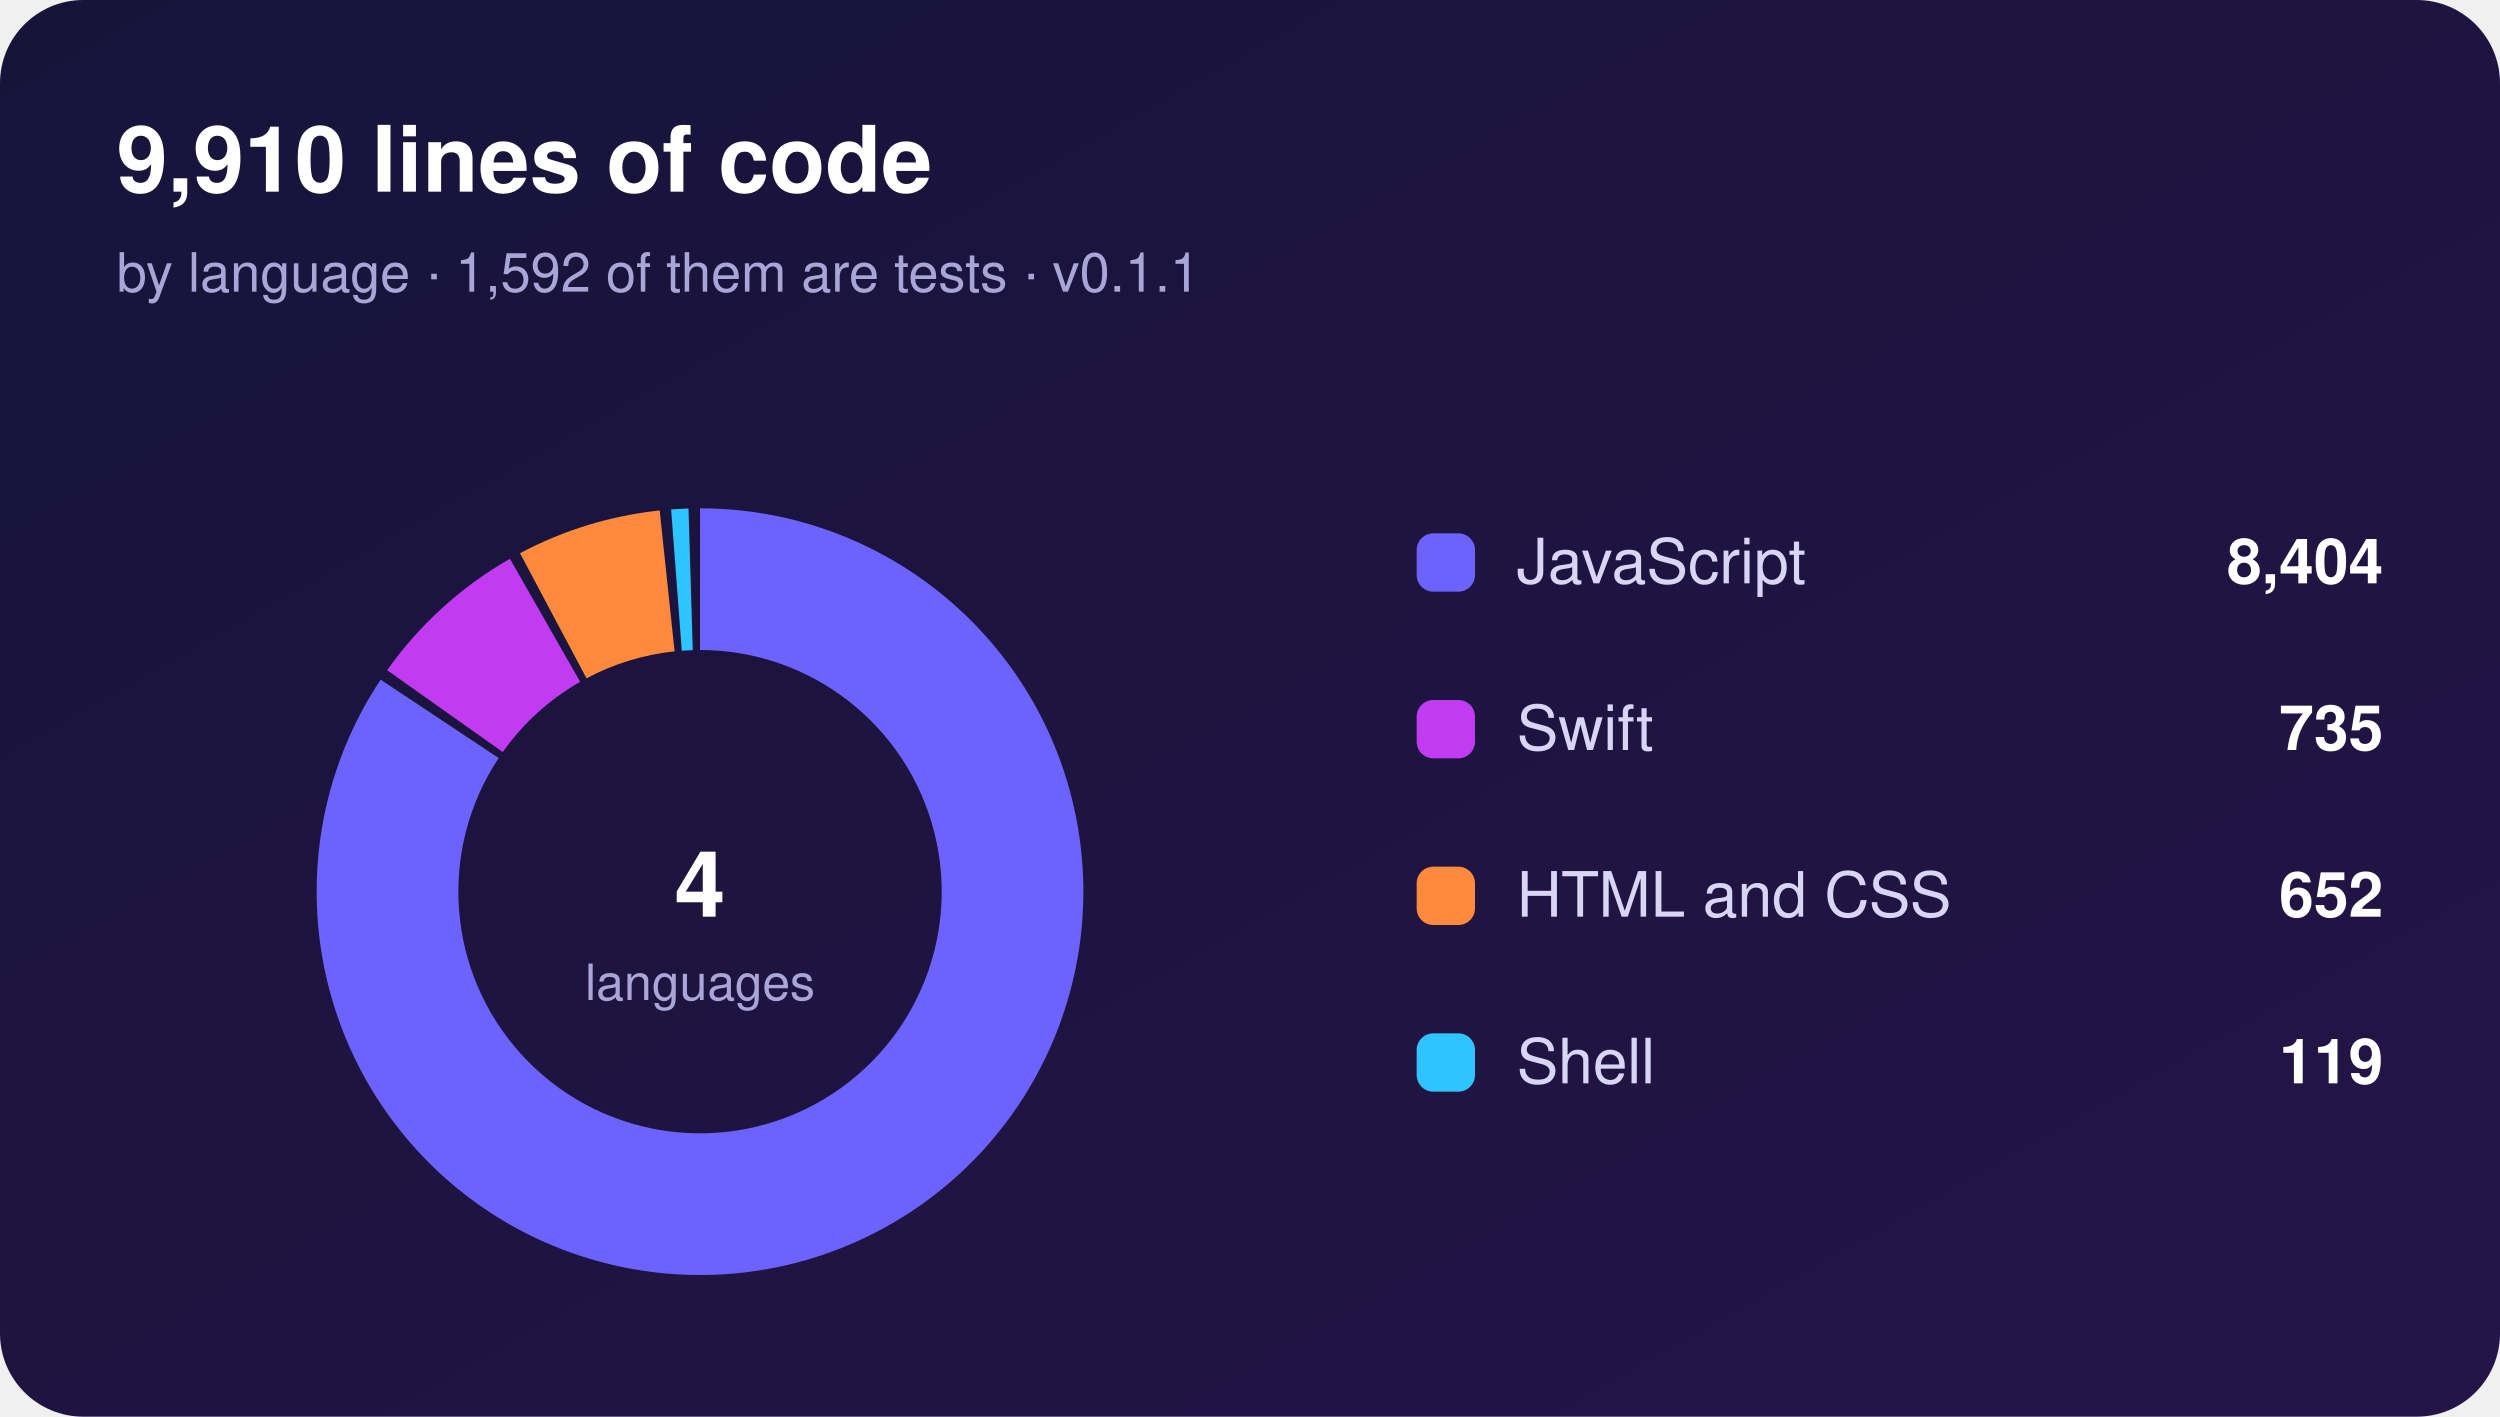
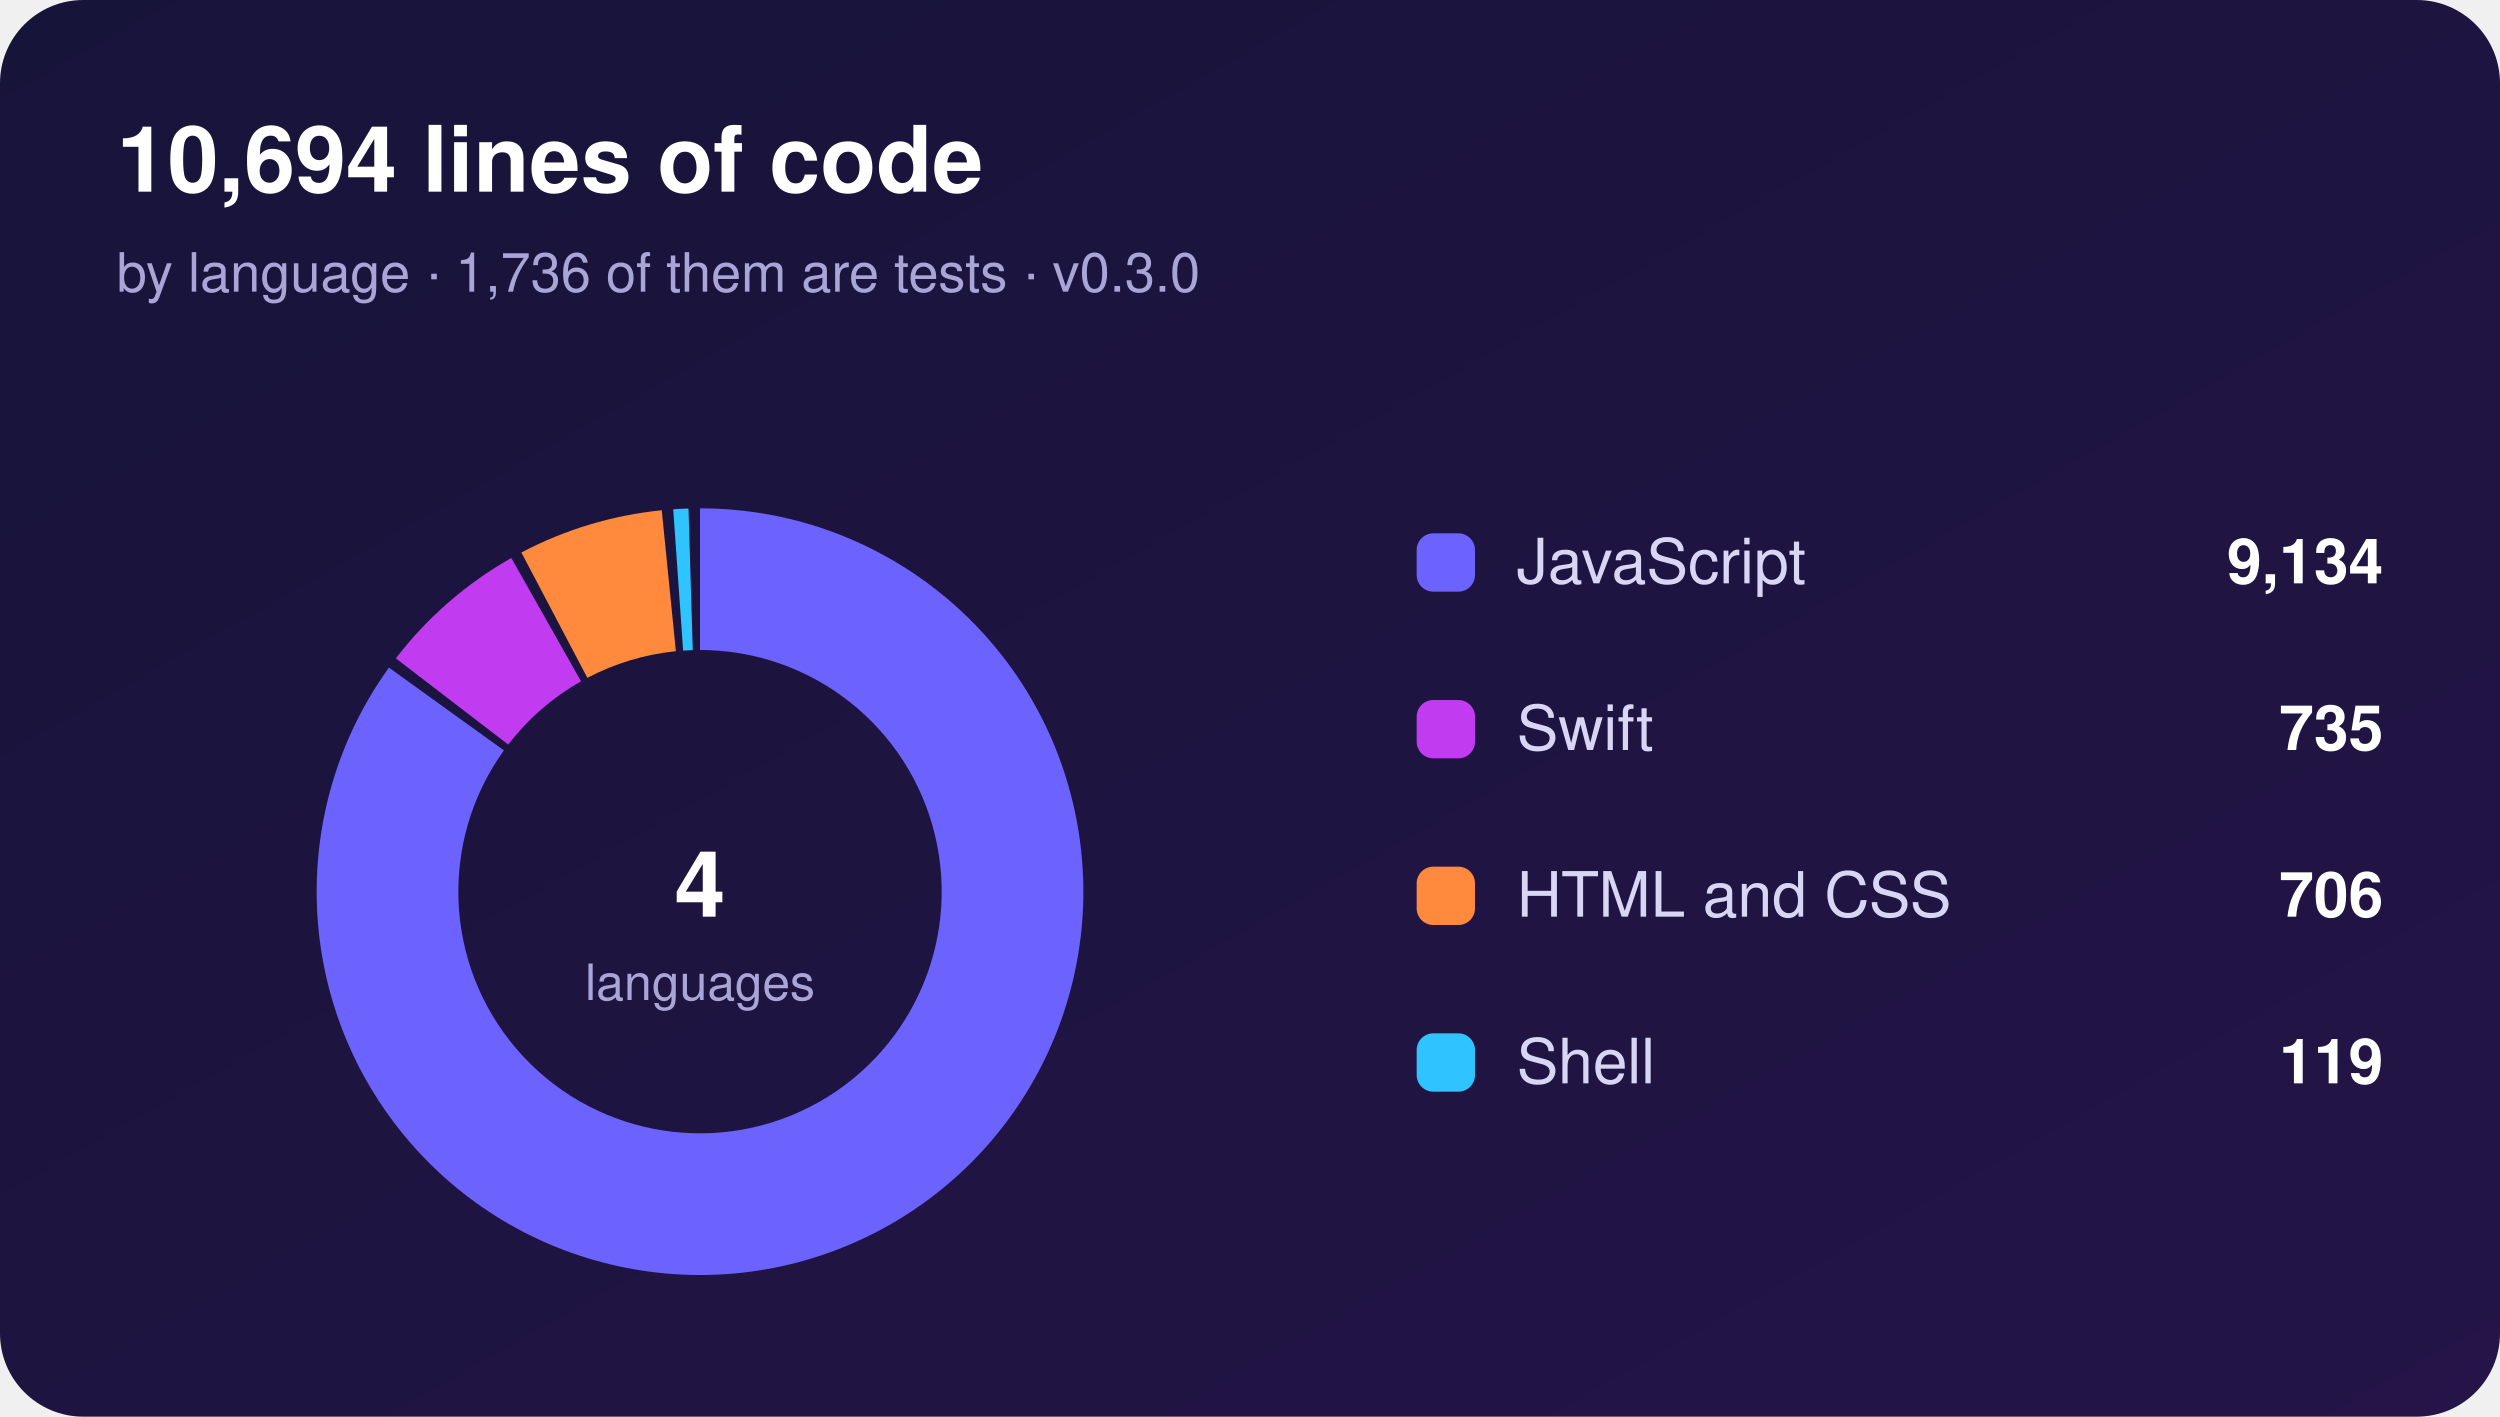
- <svg xmlns="http://www.w3.org/2000/svg" viewBox="0 0 600 340" width="600" height="340" role="img" aria-label="Donut chart: 9910 lines of code by language">
+ <svg xmlns="http://www.w3.org/2000/svg" viewBox="0 0 600 340" width="600" height="340" role="img" aria-label="Donut chart: 10694 lines of code by language">
  <defs>
    <linearGradient id="card" x1="0" y1="0" x2="1" y2="1">
      <stop offset="0" stop-color="#17143A" />
      <stop offset="1" stop-color="#241447" />
    </linearGradient>
  </defs>
  <g font-family="-apple-system, BlinkMacSystemFont, 'SF Pro Text', 'Segoe UI', Helvetica, Arial, sans-serif">
    <rect width="600" height="340" rx="20" fill="url(#card)" />
-     <text x="28" y="46" fill="#fff" font-size="22" font-weight="700">9,910 lines of code</text>
-     <text x="28" y="70" fill="#A9A5D6" font-size="13">by language · 1,592 of them are tests · v0.1.1</text>
-     <path d="M168.00 122.00 A92 92 0 1 1 91.35 163.12 L119.68 181.93 A58 58 0 1 0 168.00 156.00Z" fill="#6C63FF" />
-     <path d="M92.91 160.85 A92 92 0 0 1 122.38 134.11 L139.24 163.63 A58 58 0 0 0 120.66 180.49Z" fill="#C13CF0" />
-     <path d="M124.80 132.77 A92 92 0 0 1 158.32 122.51 L161.90 156.32 A58 58 0 0 0 140.76 162.79Z" fill="#FF8A3D" />
-     <path d="M161.07 122.26 A92 92 0 0 1 165.24 122.04 L166.26 156.03 A58 58 0 0 0 163.63 156.17Z" fill="#2FC4FF" />
+     <text x="28" y="46" fill="#fff" font-size="22" font-weight="700">10,694 lines of code</text>
+     <text x="28" y="70" fill="#A9A5D6" font-size="13">by language · 1,736 of them are tests · v0.3.0</text>
+     <path d="M168.00 122.00 A92 92 0 1 1 93.35 160.23 L120.94 180.10 A58 58 0 1 0 168.00 156.00Z" fill="#6C63FF" />
+     <path d="M95.00 158.01 A92 92 0 0 1 122.71 133.92 L139.45 163.52 A58 58 0 0 0 121.98 178.70Z" fill="#C13CF0" />
+     <path d="M125.13 132.60 A92 92 0 0 1 158.82 122.46 L162.21 156.29 A58 58 0 0 0 140.97 162.68Z" fill="#FF8A3D" />
+     <path d="M161.57 122.22 A92 92 0 0 1 165.24 122.04 L166.26 156.03 A58 58 0 0 0 163.95 156.14Z" fill="#2FC4FF" />
    <text x="168" y="220" fill="#fff" font-size="22" font-weight="700" text-anchor="middle">4</text>
    <text x="168" y="240" fill="#A9A5D6" font-size="12" text-anchor="middle">languages</text>
    <rect x="340" y="128" width="14" height="14" rx="4" fill="#6C63FF" />
    <text x="364" y="140" fill="#D9D6F5" font-size="15">JavaScript</text>
-     <text x="572" y="140" fill="#fff" font-size="15" font-weight="700" text-anchor="end">8,404</text>
+     <text x="572" y="140" fill="#fff" font-size="15" font-weight="700" text-anchor="end">9,134</text>
    <rect x="340" y="168" width="14" height="14" rx="4" fill="#C13CF0" />
    <text x="364" y="180" fill="#D9D6F5" font-size="15">Swift</text>
    <text x="572" y="180" fill="#fff" font-size="15" font-weight="700" text-anchor="end">735</text>
    <rect x="340" y="208" width="14" height="14" rx="4" fill="#FF8A3D" />
    <text x="364" y="220" fill="#D9D6F5" font-size="15">HTML and CSS</text>
-     <text x="572" y="220" fill="#fff" font-size="15" font-weight="700" text-anchor="end">652</text>
+     <text x="572" y="220" fill="#fff" font-size="15" font-weight="700" text-anchor="end">706</text>
    <rect x="340" y="248" width="14" height="14" rx="4" fill="#2FC4FF" />
    <text x="364" y="260" fill="#D9D6F5" font-size="15">Shell</text>
    <text x="572" y="260" fill="#fff" font-size="15" font-weight="700" text-anchor="end">119</text>
  </g>
</svg>
